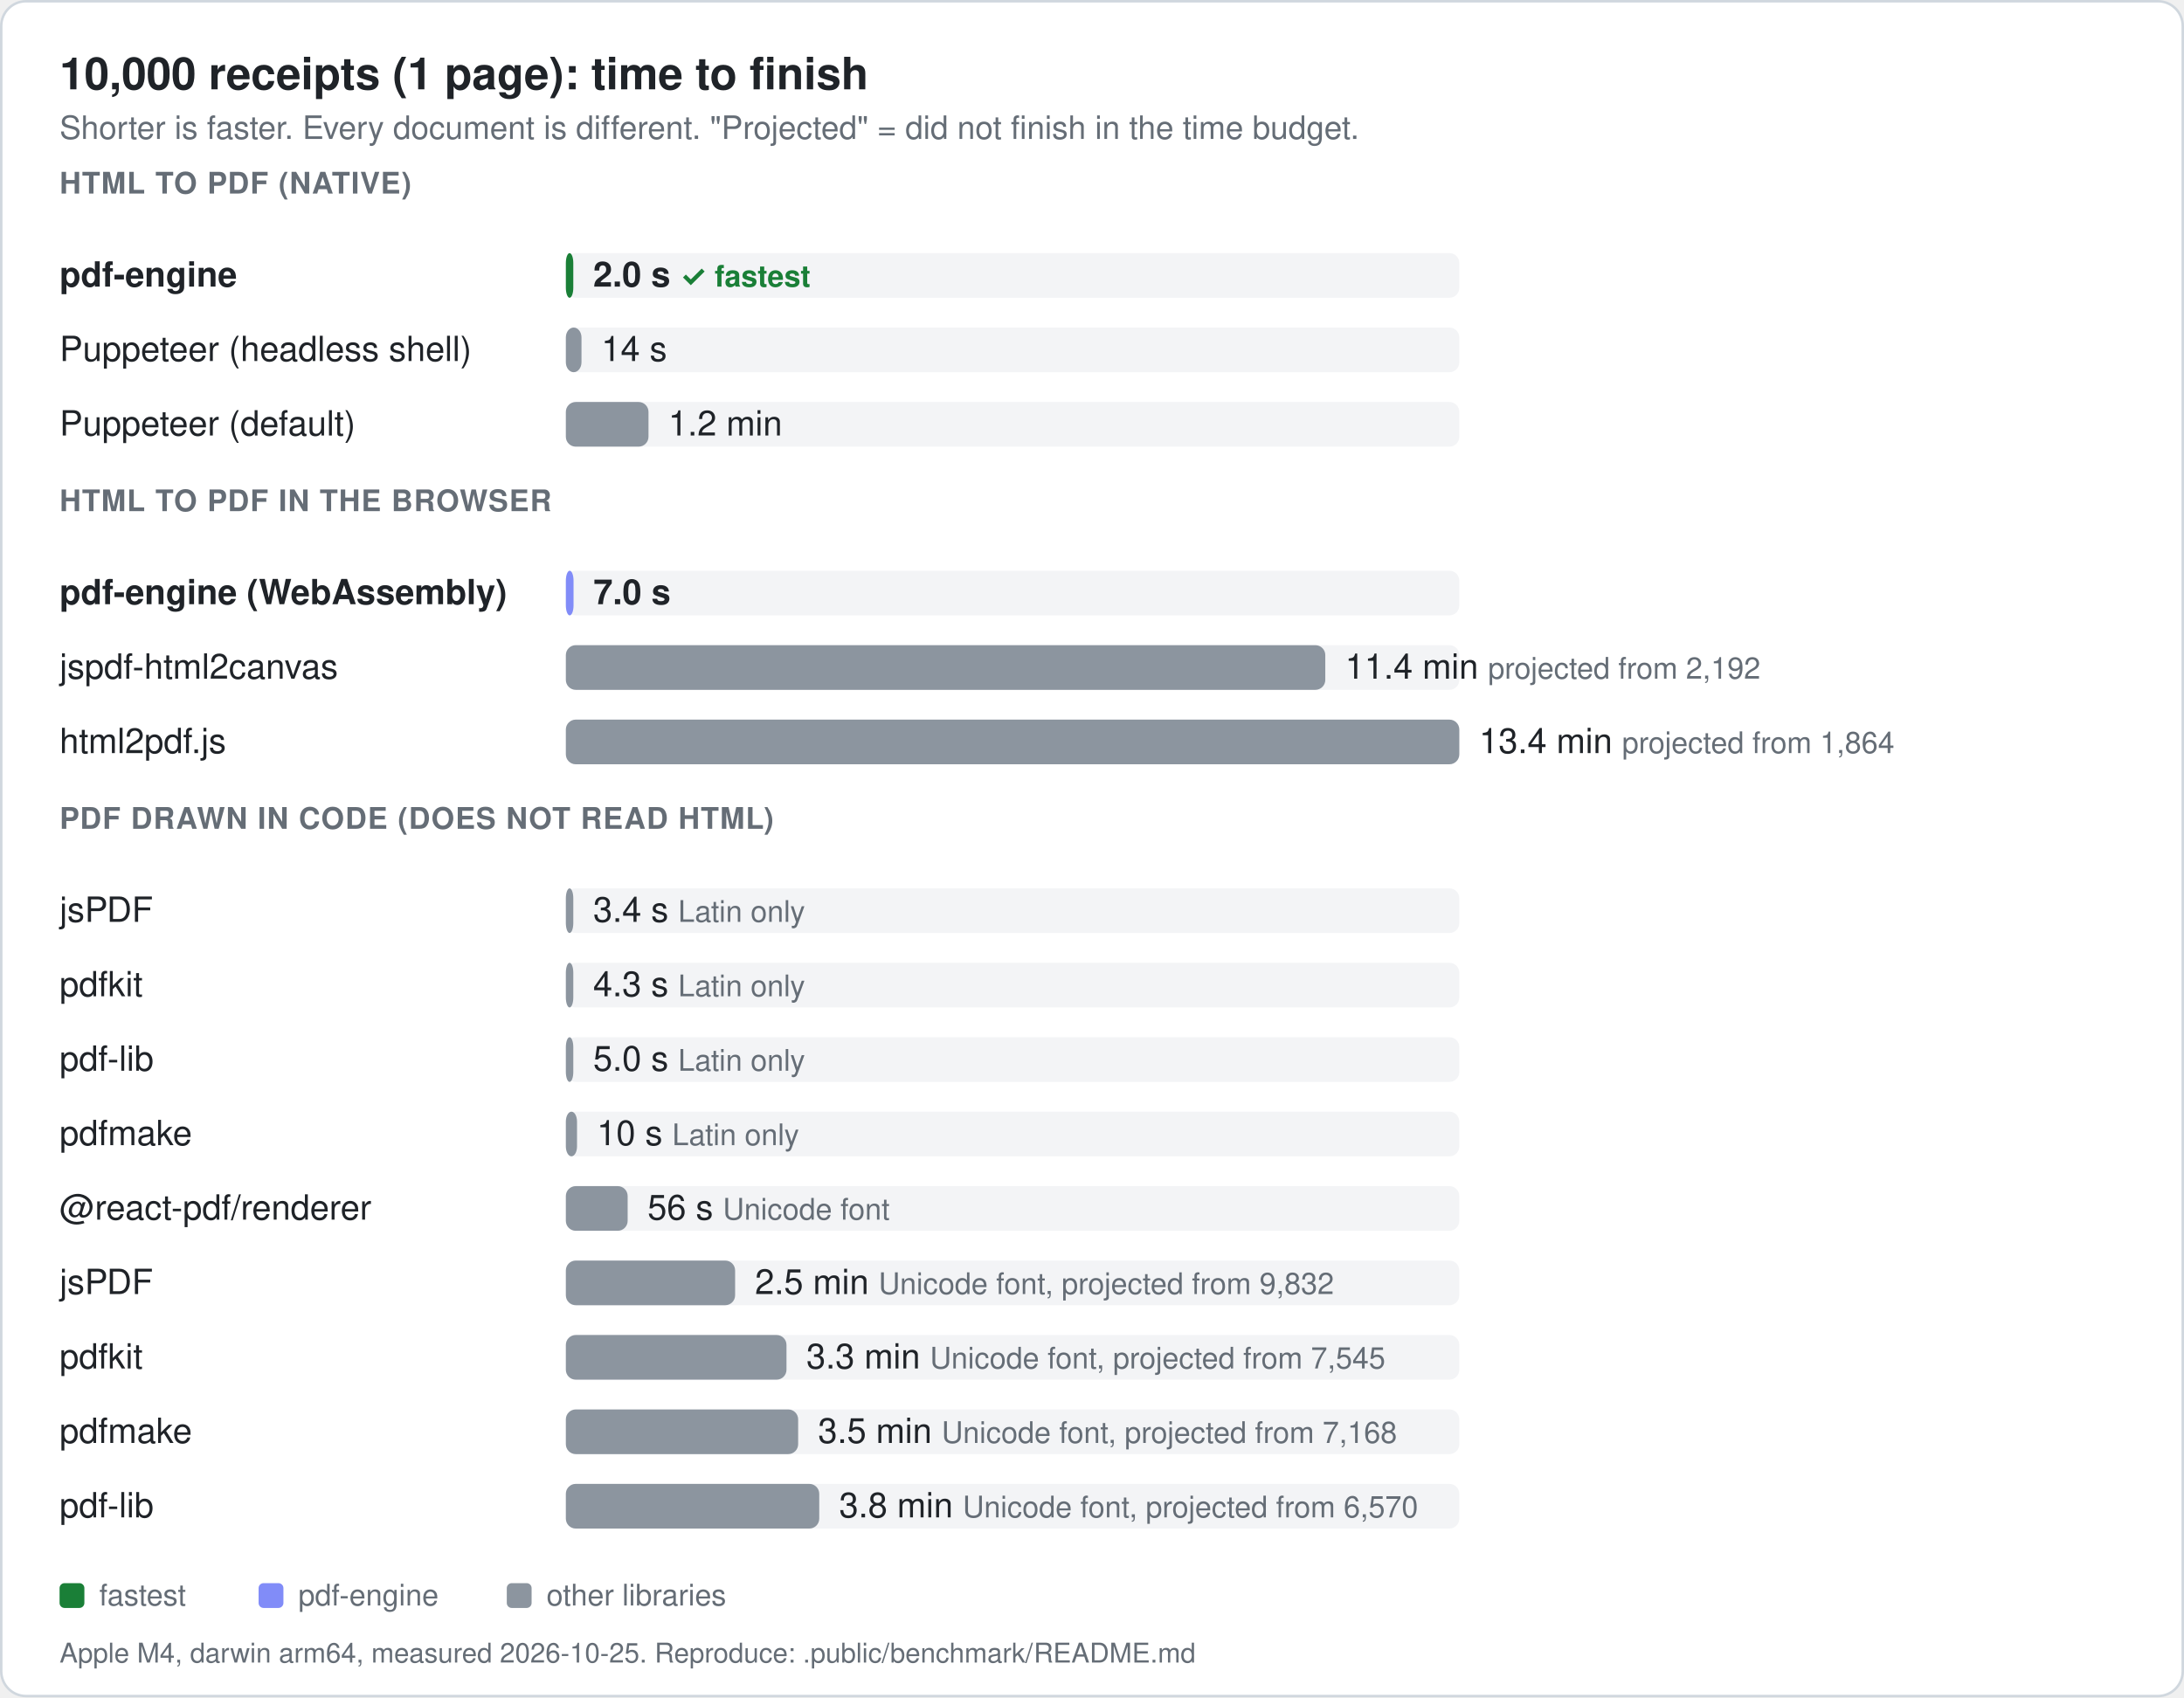
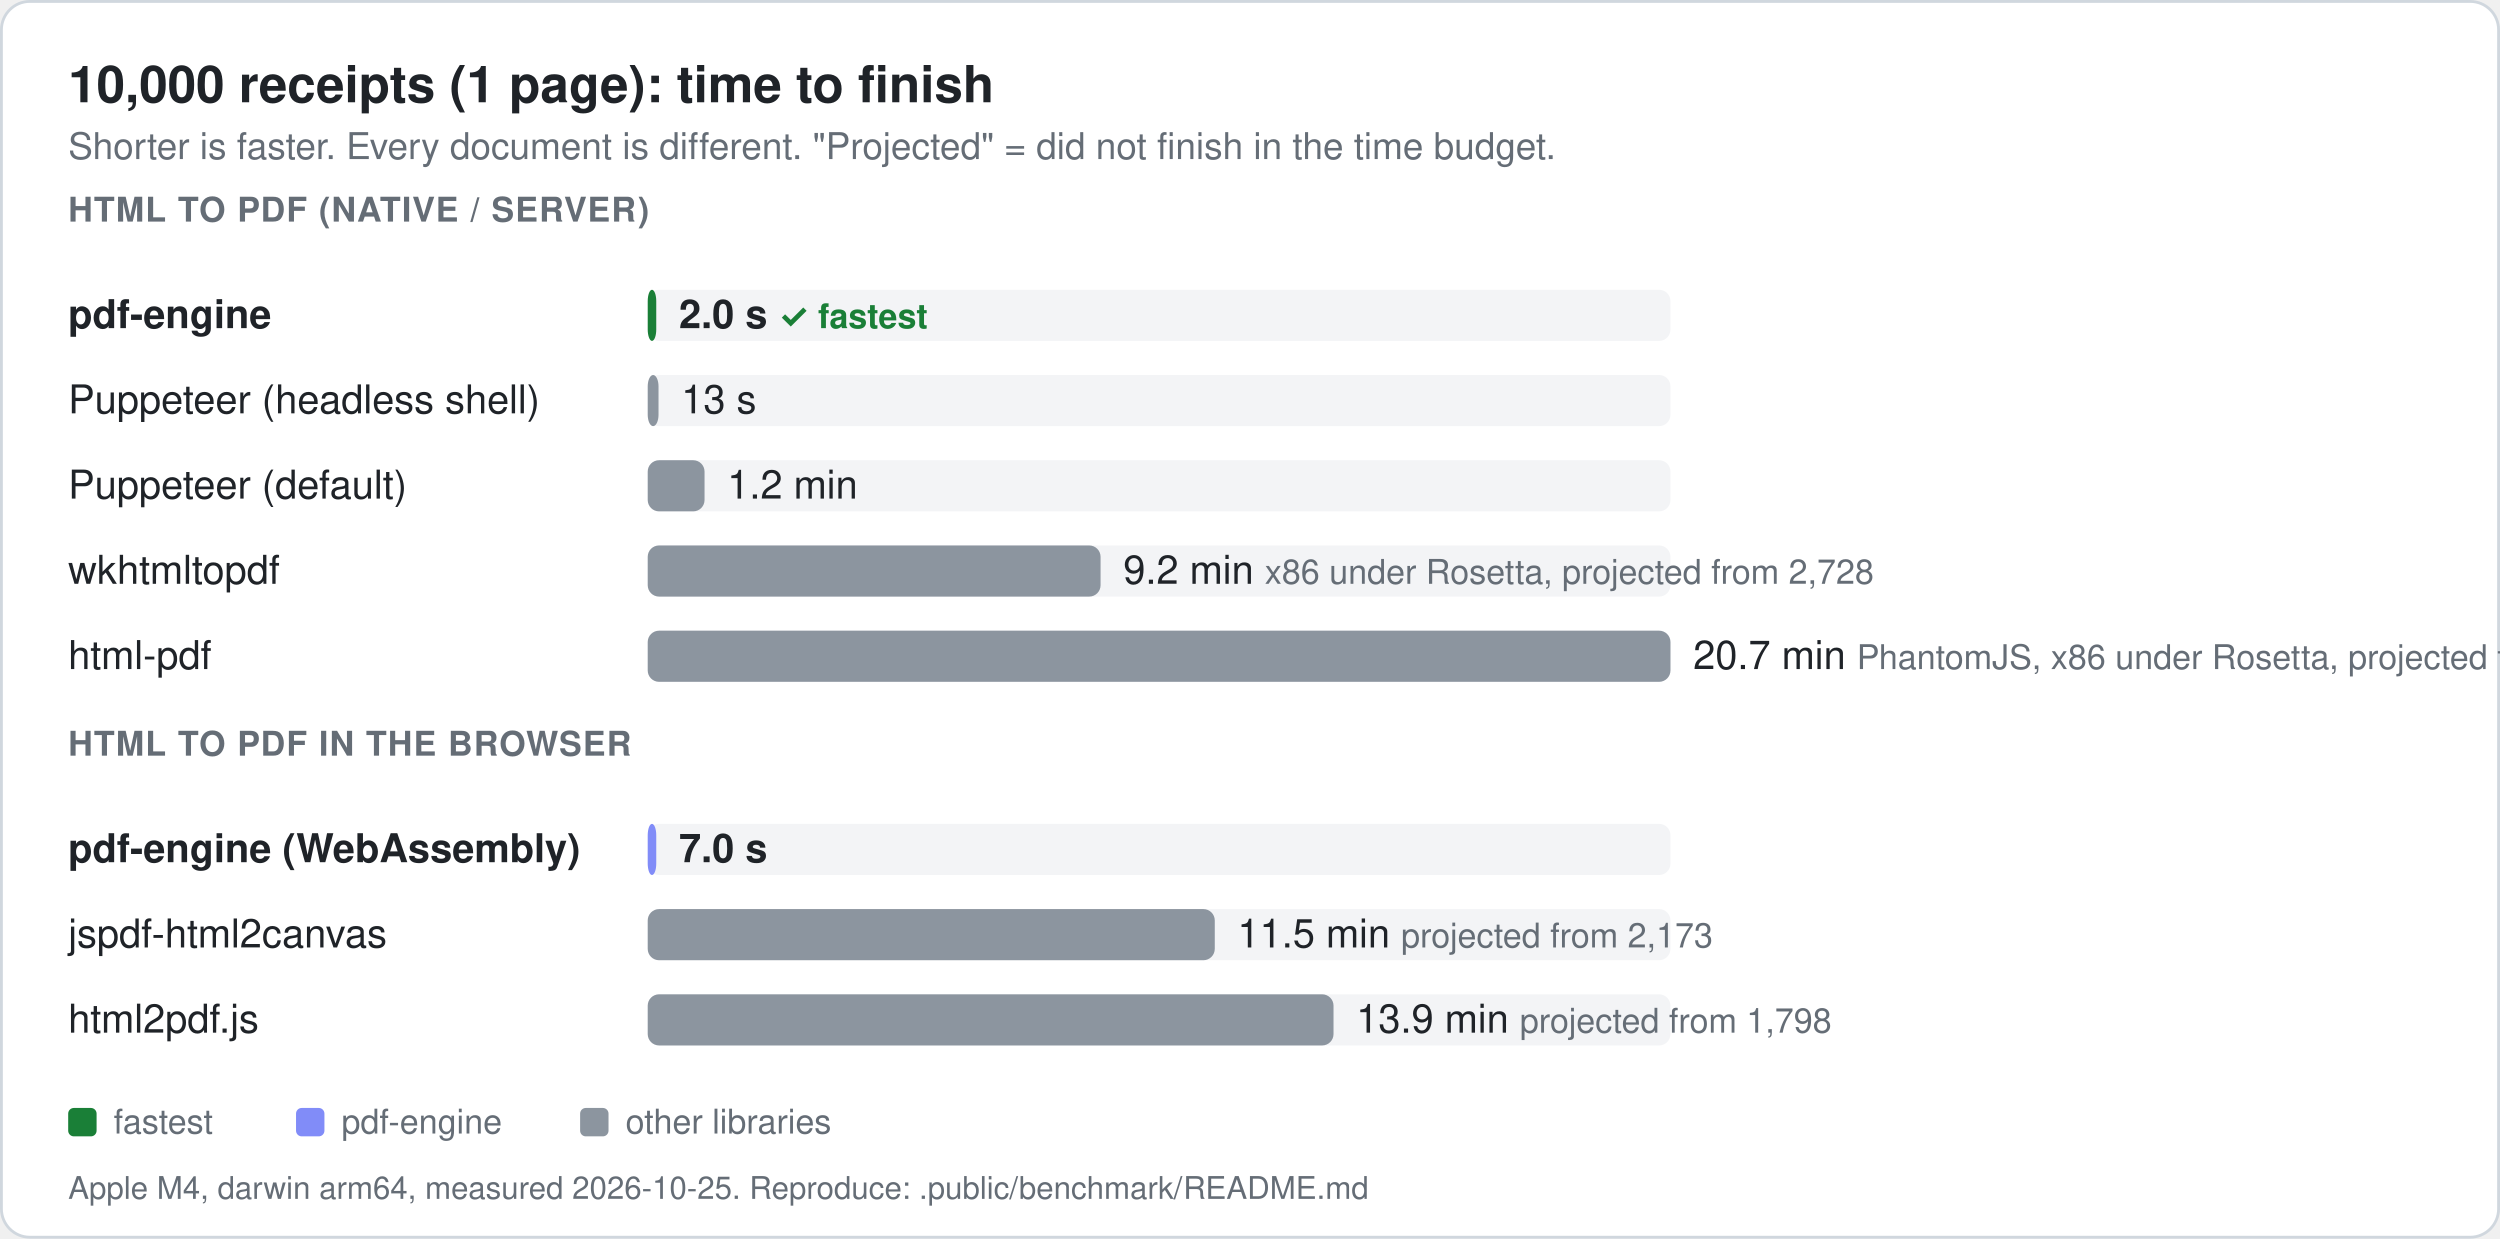
- <svg xmlns="http://www.w3.org/2000/svg" width="880" height="684" viewBox="0 0 880 684" role="img" aria-labelledby="t d" font-family="-apple-system, BlinkMacSystemFont, 'Segoe UI', Helvetica, Arial, sans-serif">
-   <rect x="0.5" y="0.5" width="879" height="683" rx="10" fill="#ffffff" stroke="#d0d7de" />
+ <svg xmlns="http://www.w3.org/2000/svg" width="880" height="436" viewBox="0 0 880 436" role="img" aria-labelledby="t d" font-family="-apple-system, BlinkMacSystemFont, 'Segoe UI', Helvetica, Arial, sans-serif">
+   <rect x="0.5" y="0.5" width="879" height="435" rx="10" fill="#ffffff" stroke="#d0d7de" />
  <text x="24" y="36" font-size="18" font-weight="700" fill="#1f2328">10,000 receipts (1 page): time to finish</text>
  <text x="24" y="56" font-size="13" fill="#656d76">Shorter is faster. Every document is different. "Projected" = did not finish in the time budget.</text>
-   <text x="24" y="78" font-size="12" font-weight="600" fill="#656d76" letter-spacing="0.4">HTML TO PDF (NATIVE)</text>
+   <text x="24" y="78" font-size="12" font-weight="600" fill="#656d76" letter-spacing="0.4">HTML TO PDF (NATIVE / SERVER)</text>
  <text x="24" y="115.5" font-size="14" fill="#1f2328" font-weight="700">pdf-engine</text>
  <rect x="228" y="102" width="360" height="18" rx="4" fill="#f3f4f6" />
  <rect x="228" y="102" width="3.0" height="18" rx="4" fill="#1a7f37" />
  <text x="239.0" y="115.5" font-size="14" fill="#1f2328" font-weight="700">2.0 s <tspan fill="#1a7f37" font-weight="700" font-size="12">✓ fastest</tspan>
  </text>
  <text x="24" y="145.5" font-size="14" fill="#1f2328" font-weight="400">Puppeteer (headless shell)</text>
  <rect x="228" y="132" width="360" height="18" rx="4" fill="#f3f4f6" />
-   <rect x="228" y="132" width="6.3" height="18" rx="4" fill="#8c959f" />
-   <text x="242.3" y="145.5" font-size="14" fill="#1f2328" font-weight="500">14 s</text>
+   <rect x="228" y="132" width="3.8" height="18" rx="4" fill="#8c959f" />
+   <text x="239.8" y="145.5" font-size="14" fill="#1f2328" font-weight="500">13 s</text>
  <text x="24" y="175.5" font-size="14" fill="#1f2328" font-weight="400">Puppeteer (default)</text>
  <rect x="228" y="162" width="360" height="18" rx="4" fill="#f3f4f6" />
-   <rect x="228" y="162" width="33.3" height="18" rx="4" fill="#8c959f" />
-   <text x="269.3" y="175.5" font-size="14" fill="#1f2328" font-weight="500">1.2 min</text>
-   <text x="24" y="206" font-size="12" font-weight="600" fill="#656d76" letter-spacing="0.4">HTML TO PDF IN THE BROWSER</text>
-   <text x="24" y="243.5" font-size="14" fill="#1f2328" font-weight="700">pdf-engine (WebAssembly)</text>
-   <rect x="228" y="230" width="360" height="18" rx="4" fill="#f3f4f6" />
-   <rect x="228" y="230" width="3.1" height="18" rx="4" fill="#818cf8" />
-   <text x="239.1" y="243.5" font-size="14" fill="#1f2328" font-weight="700">7.0 s</text>
-   <text x="24" y="273.5" font-size="14" fill="#1f2328" font-weight="400">jspdf-html2canvas</text>
-   <rect x="228" y="260" width="360" height="18" rx="4" fill="#f3f4f6" />
-   <rect x="228" y="260" width="306.0" height="18" rx="4" fill="#8c959f" />
-   <text x="542.0" y="273.5" font-size="14" fill="#1f2328" font-weight="500">11.4 min <tspan fill="#656d76" font-weight="400" font-size="12">projected from 2,192</tspan>
+   <rect x="228" y="162" width="20.0" height="18" rx="4" fill="#8c959f" />
+   <text x="256.0" y="175.5" font-size="14" fill="#1f2328" font-weight="500">1.2 min</text>
+   <text x="24" y="205.5" font-size="14" fill="#1f2328" font-weight="400">wkhtmltopdf</text>
+   <rect x="228" y="192" width="360" height="18" rx="4" fill="#f3f4f6" />
+   <rect x="228" y="192" width="159.4" height="18" rx="4" fill="#8c959f" />
+   <text x="395.4" y="205.5" font-size="14" fill="#1f2328" font-weight="500">9.2 min <tspan fill="#656d76" font-weight="400" font-size="12">x86 under Rosetta, projected from 2,728</tspan>
  </text>
-   <text x="24" y="303.5" font-size="14" fill="#1f2328" font-weight="400">html2pdf.js</text>
+   <text x="24" y="235.5" font-size="14" fill="#1f2328" font-weight="400">html-pdf</text>
+   <rect x="228" y="222" width="360" height="18" rx="4" fill="#f3f4f6" />
+   <rect x="228" y="222" width="360.0" height="18" rx="4" fill="#8c959f" />
+   <text x="596.0" y="235.5" font-size="14" fill="#1f2328" font-weight="500">20.7 min <tspan fill="#656d76" font-weight="400" font-size="12">PhantomJS, x86 under Rosetta, projected from 1,214</tspan>
+   </text>
+   <text x="24" y="266" font-size="12" font-weight="600" fill="#656d76" letter-spacing="0.4">HTML TO PDF IN THE BROWSER</text>
+   <text x="24" y="303.5" font-size="14" fill="#1f2328" font-weight="700">pdf-engine (WebAssembly)</text>
  <rect x="228" y="290" width="360" height="18" rx="4" fill="#f3f4f6" />
-   <rect x="228" y="290" width="360.0" height="18" rx="4" fill="#8c959f" />
-   <text x="596.0" y="303.5" font-size="14" fill="#1f2328" font-weight="500">13.4 min <tspan fill="#656d76" font-weight="400" font-size="12">projected from 1,864</tspan>
+   <rect x="228" y="290" width="3.0" height="18" rx="4" fill="#818cf8" />
+   <text x="239.0" y="303.5" font-size="14" fill="#1f2328" font-weight="700">7.0 s</text>
+   <text x="24" y="333.5" font-size="14" fill="#1f2328" font-weight="400">jspdf-html2canvas</text>
+   <rect x="228" y="320" width="360" height="18" rx="4" fill="#f3f4f6" />
+   <rect x="228" y="320" width="199.6" height="18" rx="4" fill="#8c959f" />
+   <text x="435.6" y="333.5" font-size="14" fill="#1f2328" font-weight="500">11.5 min <tspan fill="#656d76" font-weight="400" font-size="12">projected from 2,173</tspan>
  </text>
-   <text x="24" y="334" font-size="12" font-weight="600" fill="#656d76" letter-spacing="0.4">PDF DRAWN IN CODE (DOES NOT READ HTML)</text>
-   <text x="24" y="371.5" font-size="14" fill="#1f2328" font-weight="400">jsPDF</text>
-   <rect x="228" y="358" width="360" height="18" rx="4" fill="#f3f4f6" />
-   <rect x="228" y="358" width="3.0" height="18" rx="4" fill="#8c959f" />
-   <text x="239.0" y="371.5" font-size="14" fill="#1f2328" font-weight="500">3.4 s <tspan fill="#656d76" font-weight="400" font-size="12">Latin only</tspan>
+   <text x="24" y="363.5" font-size="14" fill="#1f2328" font-weight="400">html2pdf.js</text>
+   <rect x="228" y="350" width="360" height="18" rx="4" fill="#f3f4f6" />
+   <rect x="228" y="350" width="241.4" height="18" rx="4" fill="#8c959f" />
+   <text x="477.4" y="363.5" font-size="14" fill="#1f2328" font-weight="500">13.9 min <tspan fill="#656d76" font-weight="400" font-size="12">projected from 1,798</tspan>
  </text>
-   <text x="24" y="401.5" font-size="14" fill="#1f2328" font-weight="400">pdfkit</text>
-   <rect x="228" y="388" width="360" height="18" rx="4" fill="#f3f4f6" />
-   <rect x="228" y="388" width="3.0" height="18" rx="4" fill="#8c959f" />
-   <text x="239.0" y="401.5" font-size="14" fill="#1f2328" font-weight="500">4.3 s <tspan fill="#656d76" font-weight="400" font-size="12">Latin only</tspan>
-   </text>
-   <text x="24" y="431.5" font-size="14" fill="#1f2328" font-weight="400">pdf-lib</text>
-   <rect x="228" y="418" width="360" height="18" rx="4" fill="#f3f4f6" />
-   <rect x="228" y="418" width="3.0" height="18" rx="4" fill="#8c959f" />
-   <text x="239.0" y="431.5" font-size="14" fill="#1f2328" font-weight="500">5.0 s <tspan fill="#656d76" font-weight="400" font-size="12">Latin only</tspan>
-   </text>
-   <text x="24" y="461.5" font-size="14" fill="#1f2328" font-weight="400">pdfmake</text>
-   <rect x="228" y="448" width="360" height="18" rx="4" fill="#f3f4f6" />
-   <rect x="228" y="448" width="4.5" height="18" rx="4" fill="#8c959f" />
-   <text x="240.5" y="461.5" font-size="14" fill="#1f2328" font-weight="500">10 s <tspan fill="#656d76" font-weight="400" font-size="12">Latin only</tspan>
-   </text>
-   <text x="24" y="491.5" font-size="14" fill="#1f2328" font-weight="400">@react-pdf/renderer</text>
-   <rect x="228" y="478" width="360" height="18" rx="4" fill="#f3f4f6" />
-   <rect x="228" y="478" width="24.9" height="18" rx="4" fill="#8c959f" />
-   <text x="260.9" y="491.5" font-size="14" fill="#1f2328" font-weight="500">56 s <tspan fill="#656d76" font-weight="400" font-size="12">Unicode font</tspan>
-   </text>
-   <text x="24" y="521.5" font-size="14" fill="#1f2328" font-weight="400">jsPDF</text>
-   <rect x="228" y="508" width="360" height="18" rx="4" fill="#f3f4f6" />
-   <rect x="228" y="508" width="68.2" height="18" rx="4" fill="#8c959f" />
-   <text x="304.2" y="521.5" font-size="14" fill="#1f2328" font-weight="500">2.5 min <tspan fill="#656d76" font-weight="400" font-size="12">Unicode font, projected from 9,832</tspan>
-   </text>
-   <text x="24" y="551.5" font-size="14" fill="#1f2328" font-weight="400">pdfkit</text>
-   <rect x="228" y="538" width="360" height="18" rx="4" fill="#f3f4f6" />
-   <rect x="228" y="538" width="88.9" height="18" rx="4" fill="#8c959f" />
-   <text x="324.9" y="551.5" font-size="14" fill="#1f2328" font-weight="500">3.3 min <tspan fill="#656d76" font-weight="400" font-size="12">Unicode font, projected from 7,545</tspan>
-   </text>
-   <text x="24" y="581.5" font-size="14" fill="#1f2328" font-weight="400">pdfmake</text>
-   <rect x="228" y="568" width="360" height="18" rx="4" fill="#f3f4f6" />
-   <rect x="228" y="568" width="93.6" height="18" rx="4" fill="#8c959f" />
-   <text x="329.6" y="581.5" font-size="14" fill="#1f2328" font-weight="500">3.5 min <tspan fill="#656d76" font-weight="400" font-size="12">Unicode font, projected from 7,168</tspan>
-   </text>
-   <text x="24" y="611.5" font-size="14" fill="#1f2328" font-weight="400">pdf-lib</text>
-   <rect x="228" y="598" width="360" height="18" rx="4" fill="#f3f4f6" />
-   <rect x="228" y="598" width="102.1" height="18" rx="4" fill="#8c959f" />
-   <text x="338.1" y="611.5" font-size="14" fill="#1f2328" font-weight="500">3.8 min <tspan fill="#656d76" font-weight="400" font-size="12">Unicode font, projected from 6,570</tspan>
-   </text>
-   <rect x="24" y="638" width="10" height="10" rx="2" fill="#1a7f37" />
-   <text x="40" y="647" font-size="12" fill="#656d76">fastest</text>
-   <rect x="104.2" y="638" width="10" height="10" rx="2" fill="#818cf8" />
-   <text x="120.2" y="647" font-size="12" fill="#656d76">pdf-engine</text>
-   <rect x="204.2" y="638" width="10" height="10" rx="2" fill="#8c959f" />
-   <text x="220.2" y="647" font-size="12" fill="#656d76">other libraries</text>
-   <text x="24" y="670" font-size="11" fill="#656d76">Apple M4, darwin arm64, measured 2026-10-25. Reproduce: .public/benchmark/README.md</text>
+   <rect x="24" y="390" width="10" height="10" rx="2" fill="#1a7f37" />
+   <text x="40" y="399" font-size="12" fill="#656d76">fastest</text>
+   <rect x="104.2" y="390" width="10" height="10" rx="2" fill="#818cf8" />
+   <text x="120.2" y="399" font-size="12" fill="#656d76">pdf-engine</text>
+   <rect x="204.2" y="390" width="10" height="10" rx="2" fill="#8c959f" />
+   <text x="220.2" y="399" font-size="12" fill="#656d76">other libraries</text>
+   <text x="24" y="422" font-size="11" fill="#656d76">Apple M4, darwin arm64, measured 2026-10-25. Reproduce: .public/benchmark/README.md</text>
</svg>
